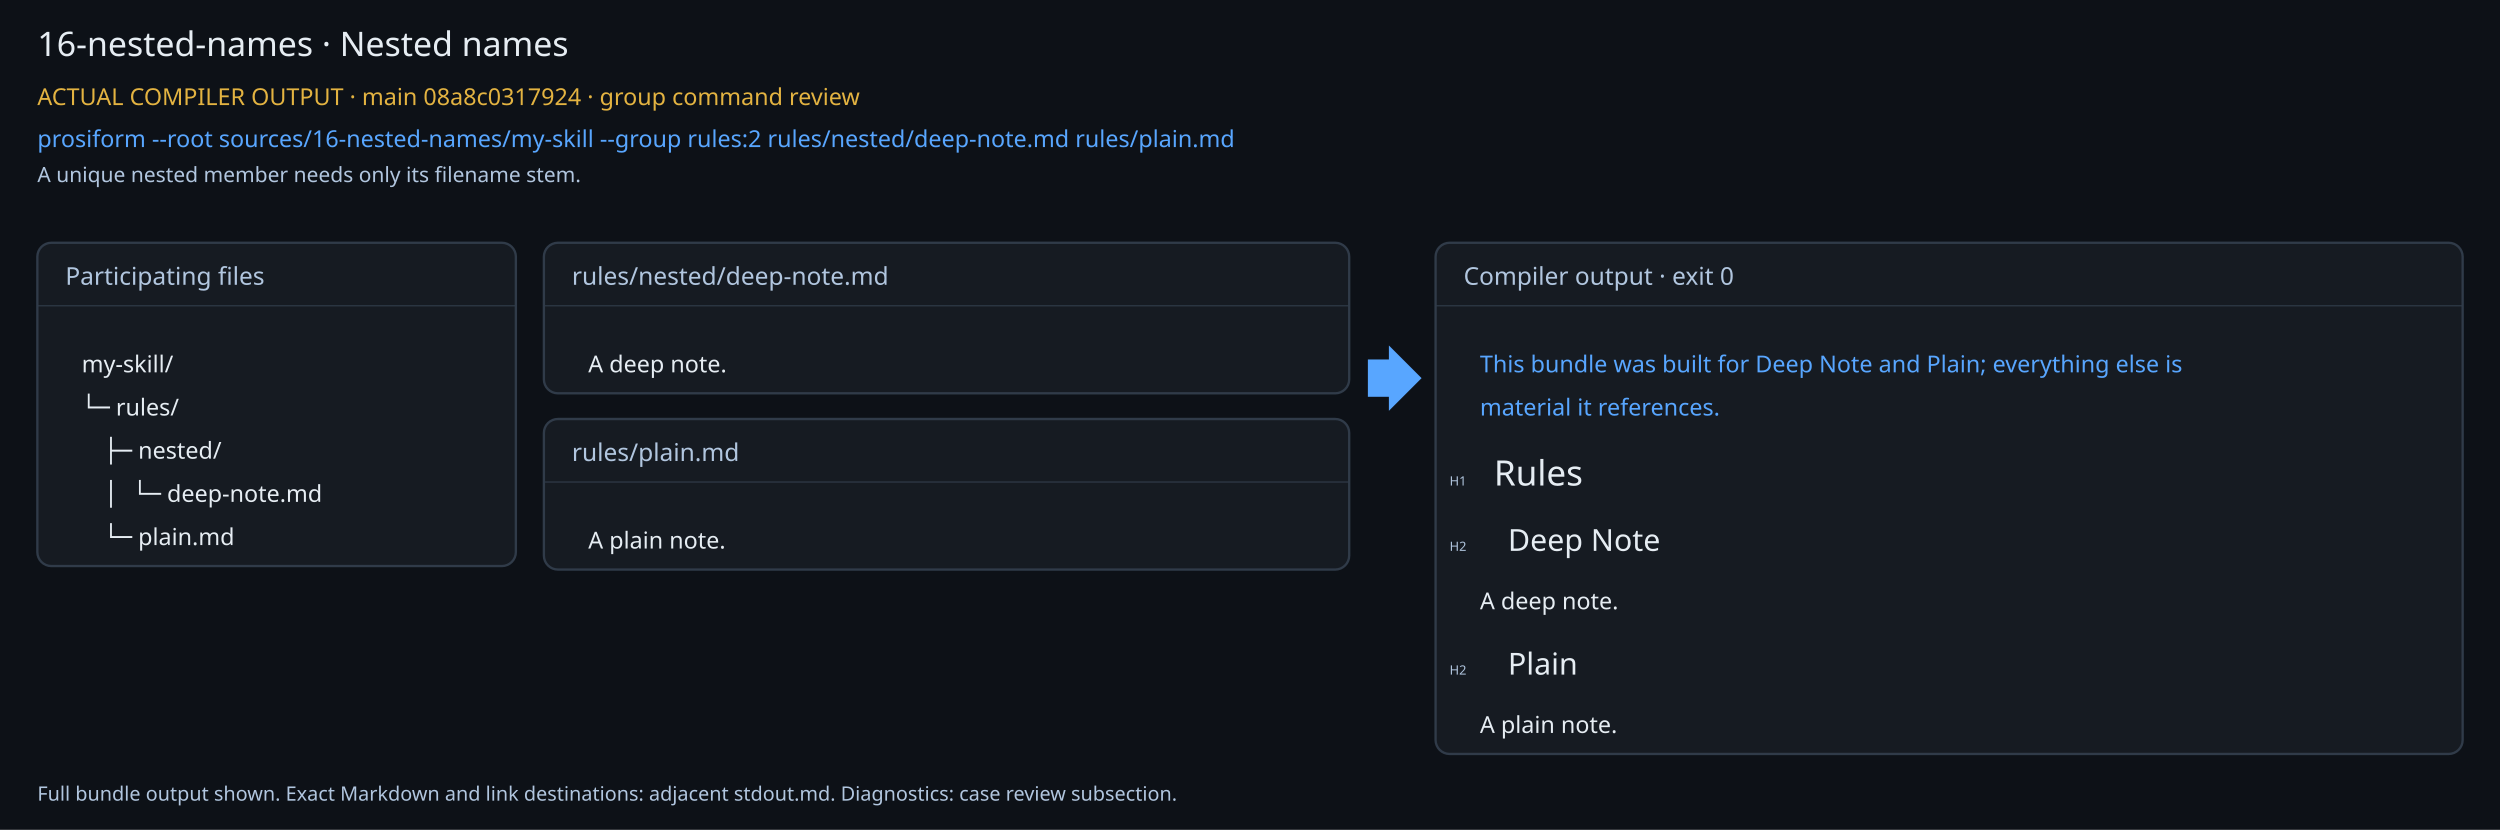
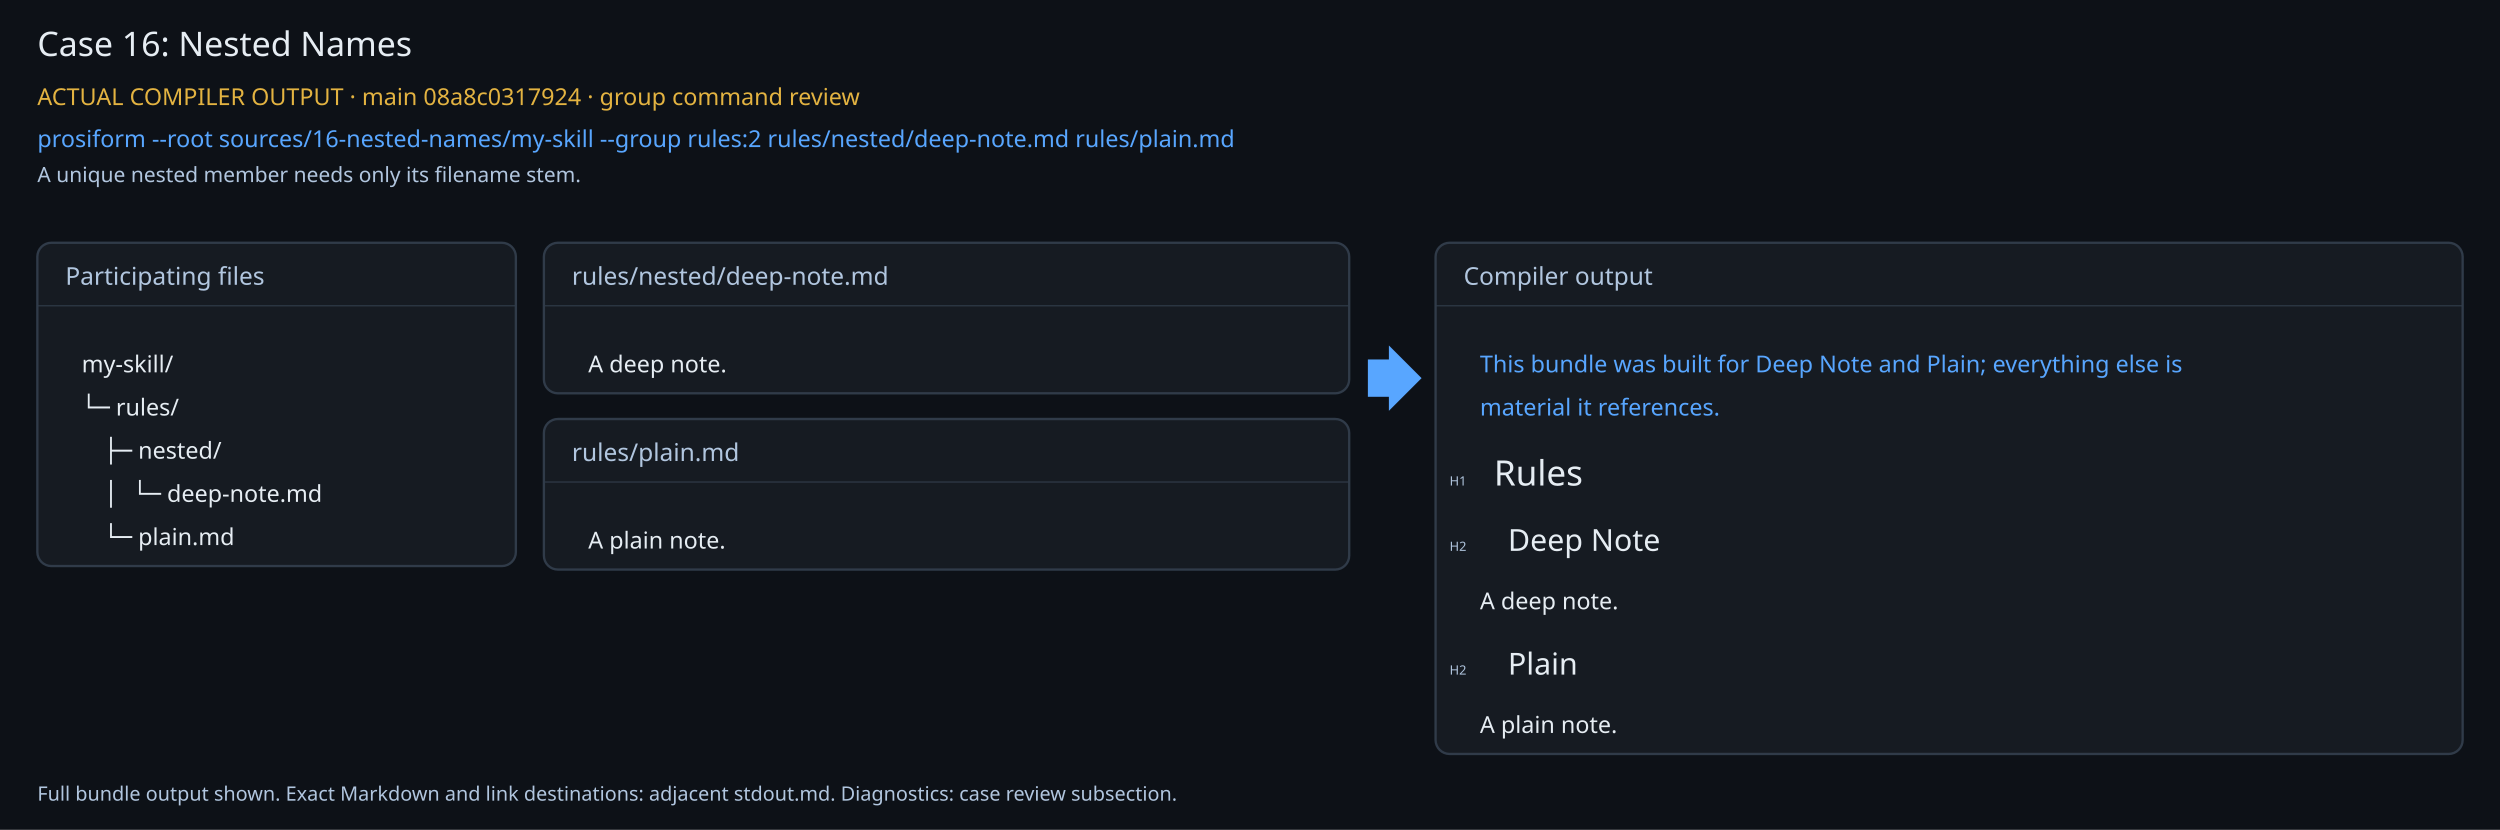
<svg xmlns="http://www.w3.org/2000/svg" width="2142" height="711" viewBox="0 0 2142 711" role="img" aria-labelledby="title desc">
  <rect width="2142" height="711" fill="#0d1117" />
  <g font-family="IBM Plex Mono" xml:space="preserve">
-     <text x="32" y="48" font-size="29" fill="#e6edf3" font-weight="400">16-nested-names · Nested names</text>
+     <text x="32" y="48" font-size="29" fill="#e6edf3" font-weight="400">Case 16: Nested Names</text>
    <text x="32" y="90" font-size="20" fill="#e3b341" font-weight="400">ACTUAL COMPILER OUTPUT · main 08a8c0317924 · group command review</text>
    <text x="32" y="126" font-size="20" fill="#58a6ff" font-weight="400">prosiform --root sources/16-nested-names/my-skill --group rules:2 rules/nested/deep-note.md rules/plain.md</text>
    <text x="32" y="156" font-size="18" fill="#b1c6df" font-weight="400">A unique nested member needs only its filename stem.</text>
    <rect x="32" y="208" width="410" height="277" rx="12" fill="#161b22" stroke="#303b49" stroke-width="2" />
    <text x="56" y="244" font-size="21" fill="#b1c6df" font-weight="400">Participating files</text>
    <path d="M32 262 H442" stroke="#303b49" />
    <text x="70" y="319" font-size="20" fill="#e6edf3" font-weight="400">my-skill/</text>
    <text x="70" y="356" font-size="20" fill="#e6edf3" font-weight="400">└─ rules/</text>
    <text x="70" y="393" font-size="20" fill="#e6edf3" font-weight="400">   ├─ nested/</text>
    <text x="70" y="430" font-size="20" fill="#e6edf3" font-weight="400">   │  └─ deep-note.md</text>
    <text x="70" y="467" font-size="20" fill="#e6edf3" font-weight="400">   └─ plain.md</text>
    <rect x="466" y="208" width="690" height="129" rx="12" fill="#161b22" stroke="#303b49" stroke-width="2" />
    <text x="490" y="244" font-size="21" fill="#b1c6df" font-weight="400">rules/nested/deep-note.md</text>
    <path d="M466 262 H1156" stroke="#303b49" />
    <text x="504" y="319" font-size="20" fill="#e6edf3" font-weight="400">A deep note.</text>
    <rect x="466" y="359" width="690" height="129" rx="12" fill="#161b22" stroke="#303b49" stroke-width="2" />
    <text x="490" y="395" font-size="21" fill="#b1c6df" font-weight="400">rules/plain.md</text>
    <path d="M466 413 H1156" stroke="#303b49" />
    <text x="504" y="470" font-size="20" fill="#e6edf3" font-weight="400">A plain note.</text>
    <rect x="1230" y="208" width="880" height="438" rx="12" fill="#161b22" stroke="#303b49" stroke-width="2" />
-     <text x="1254" y="244" font-size="21" fill="#b1c6df" font-weight="400">Compiler output · exit 0</text>
+     <text x="1254" y="244" font-size="21" fill="#b1c6df" font-weight="400">Compiler output</text>
    <path d="M1230 262 H2110" stroke="#303b49" />
    <text x="1268" y="319" font-size="20" fill="#58a6ff" font-weight="400">This bundle was built for Deep Note and Plain; everything else is</text>
    <text x="1268" y="356" font-size="20" fill="#58a6ff" font-weight="400">material it references.</text>
    <text x="1242" y="416" font-size="11" fill="#b1c6df" font-weight="400">H1</text>
    <text x="1280" y="416" font-size="30" fill="#e6edf3" font-weight="500">Rules</text>
    <text x="1242" y="472" font-size="11" fill="#b1c6df" font-weight="400">H2</text>
    <text x="1292" y="472" font-size="26" fill="#e6edf3" font-weight="500">Deep Note</text>
    <text x="1268" y="522" font-size="20" fill="#e6edf3" font-weight="400">A deep note.</text>
    <text x="1242" y="578" font-size="11" fill="#b1c6df" font-weight="400">H2</text>
    <text x="1292" y="578" font-size="26" fill="#e6edf3" font-weight="500">Plain</text>
    <text x="1268" y="628" font-size="20" fill="#e6edf3" font-weight="400">A plain note.</text>
    <path d="M1172 308 H1190 V296 L1218 324 L1190 352 V340 H1172Z" fill="#58a6ff" />
    <text x="32" y="686" font-size="17" fill="#b1c6df" font-weight="400">Full bundle output shown. Exact Markdown and link destinations: adjacent stdout.md. Diagnostics: case review subsection.</text>
  </g>
</svg>
